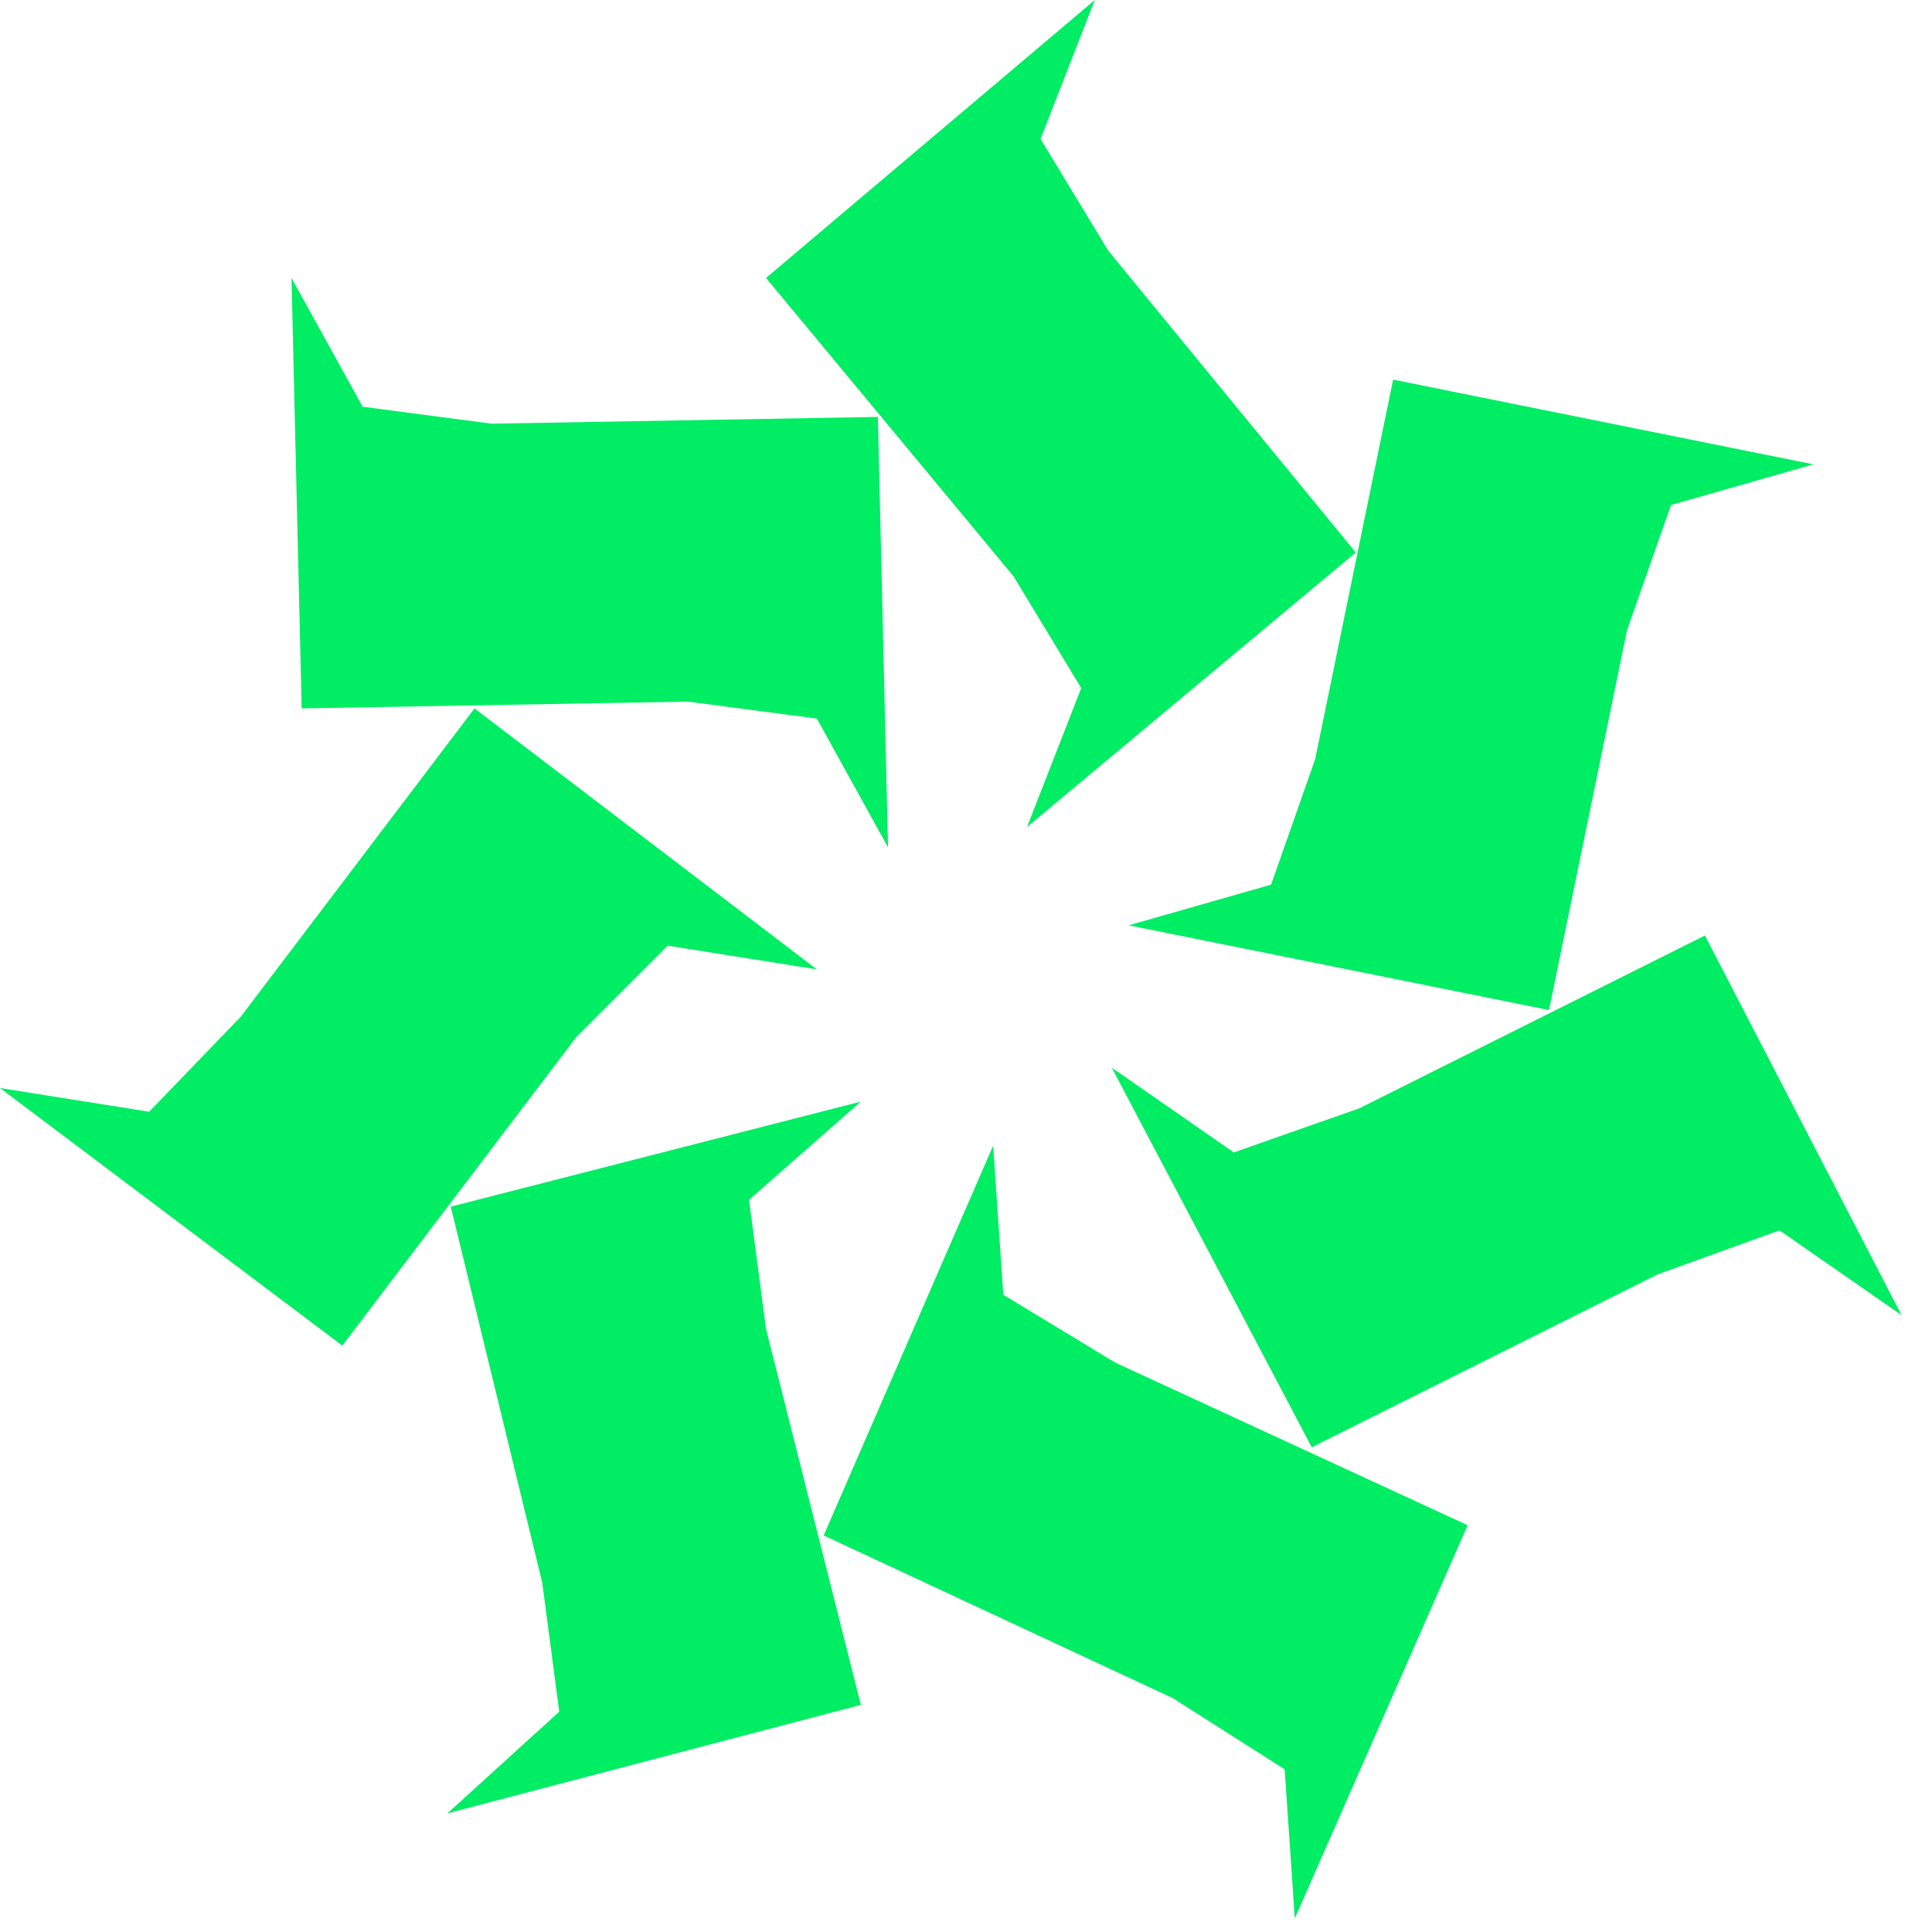
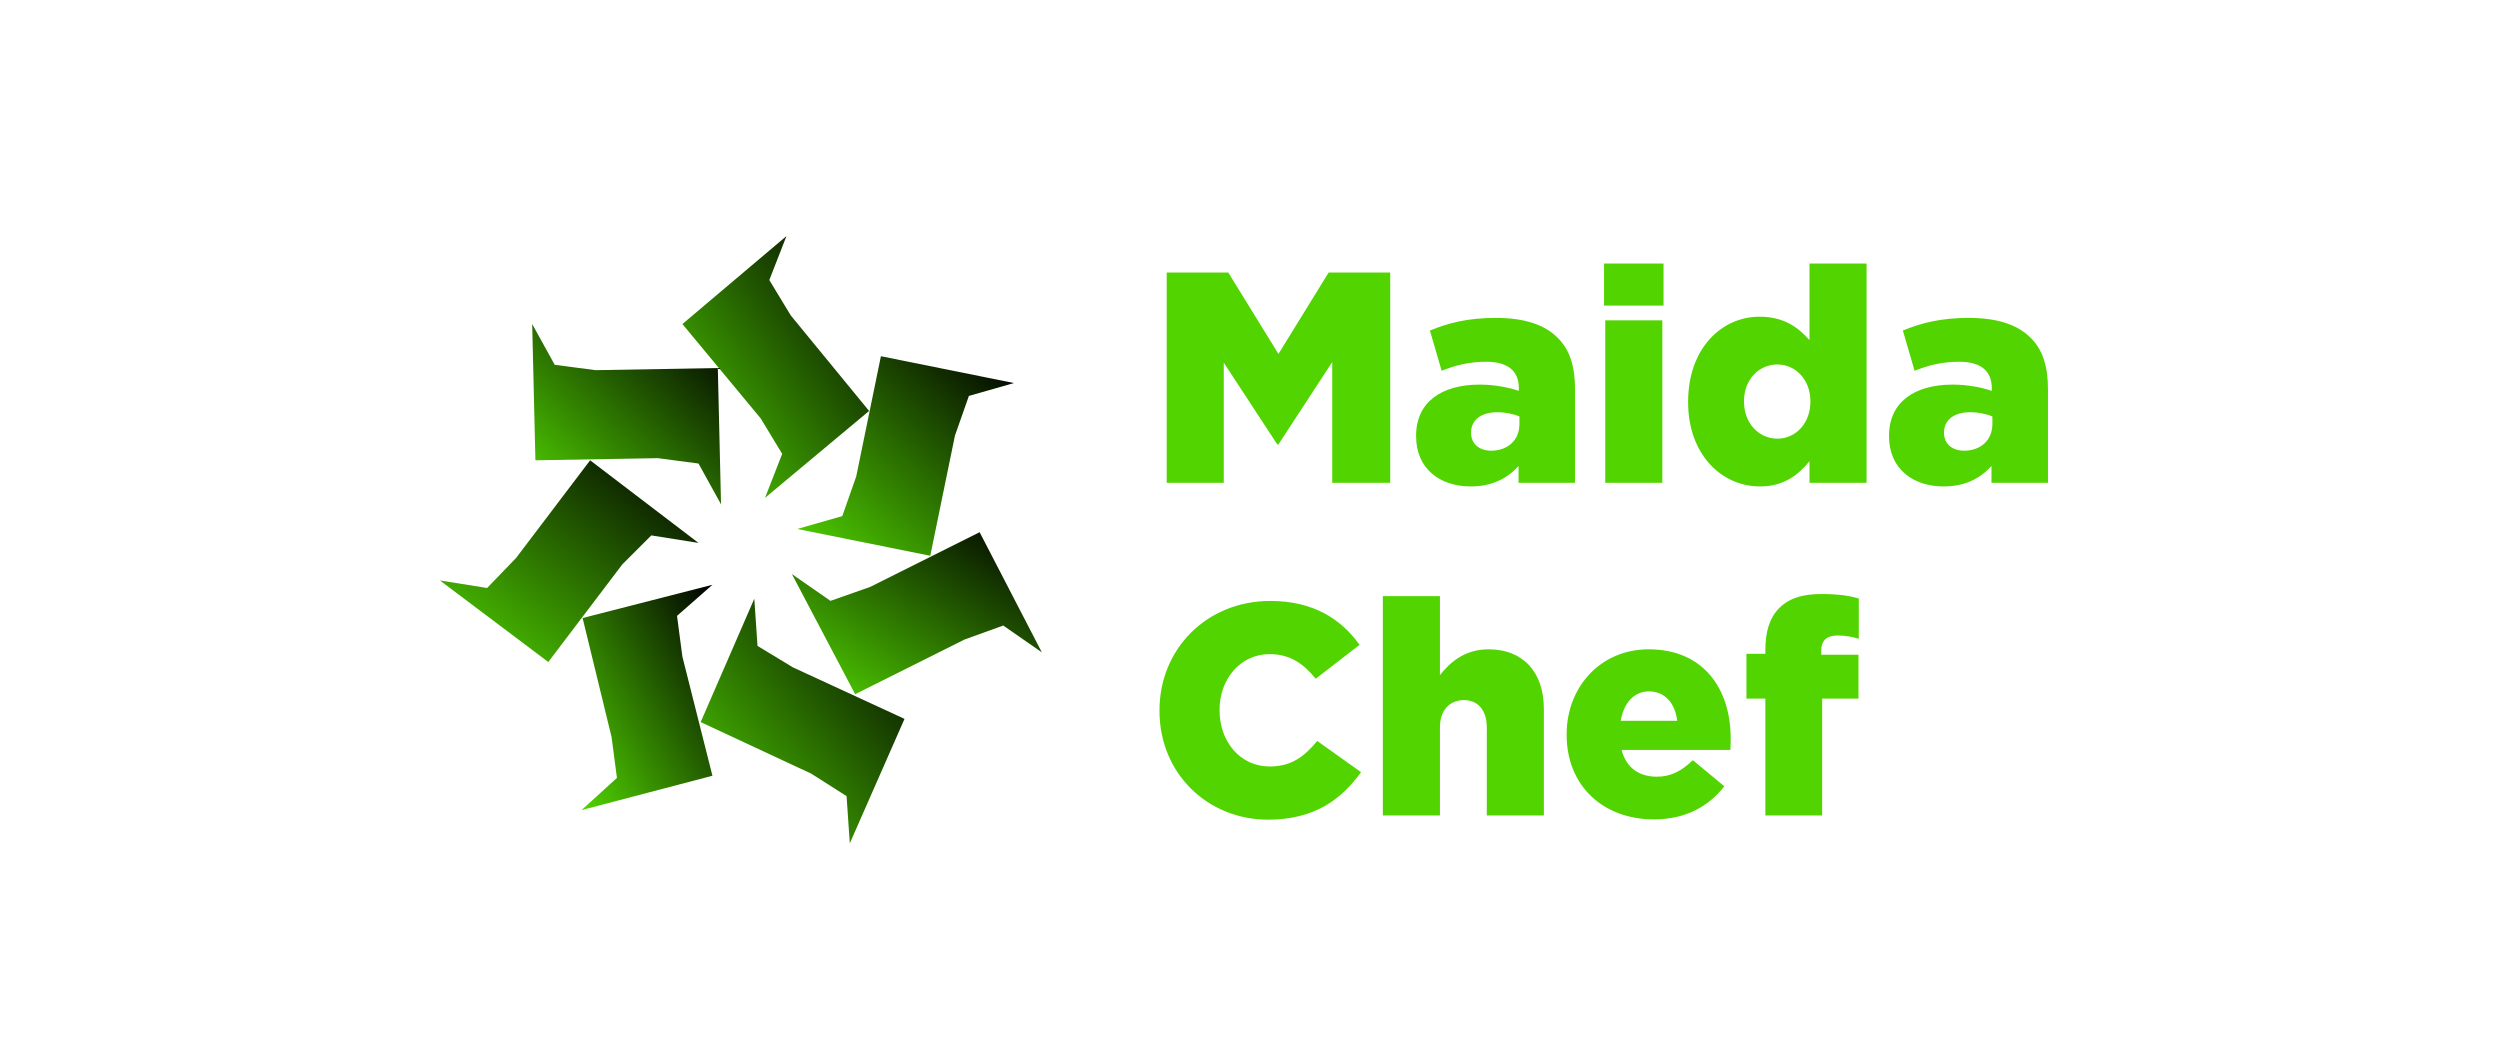
- <svg xmlns="http://www.w3.org/2000/svg" width="57" height="57" viewBox="0 0 57 57" fill="none">
-   <path d="M40 16.3L32.7 7.4L30.7 4.1L32.3 0L22.6 8.2L29.9 17L31.9 20.3L30.3 24.4L40 16.3Z" fill="url(#paint0_linear_12_111147)" />
-   <path d="M25.9 12.3L14.5 12.5L10.7 12L8.6 8.2L8.9 20.9L20.3 20.7L24.1 21.2L26.2 25L25.9 12.3Z" fill="url(#paint1_linear_12_111147)" />
-   <path d="M14 20.9L7.1 30L4.4 32.8L0 32.1L10.1 39.7L17 30.6L19.7 27.9L24.1 28.6L14 20.9Z" fill="url(#paint2_linear_12_111147)" />
-   <path d="M13.299 35.6L15.999 46.7L16.499 50.5L13.199 53.5L25.399 50.3L22.599 39.2L22.099 35.4L25.399 32.5L13.299 35.6Z" fill="url(#paint3_linear_12_111147)" />
-   <path d="M24.301 45.3L34.601 50.1L37.901 52.2L38.201 56.6L43.301 45L32.901 40.2L29.601 38.2L29.301 33.8L24.301 45.3Z" fill="url(#paint4_linear_12_111147)" />
-   <path d="M38.701 42.7L48.901 37.6L52.501 36.3L56.101 38.8L50.301 27.6L40.101 32.7L36.401 34L32.801 31.5L38.701 42.7Z" fill="url(#paint5_linear_12_111147)" />
-   <path d="M45.701 29.8L48.001 18.6L49.301 14.9L53.501 13.7L41.101 11.2L38.801 22.4L37.501 26.1L33.301 27.3L45.701 29.8Z" fill="url(#paint6_linear_12_111147)" />
+ <svg xmlns="http://www.w3.org/2000/svg" width="233" height="99" viewBox="0 0 233 99" fill="none">
+   <path d="M81 38.3L73.7 29.4L71.7 26.1L73.3 22L63.6 30.2L70.9 39L72.9 42.3L71.3 46.4L81 38.3Z" fill="url(#paint0_linear_12_111146)" />
+   <path d="M66.9 34.3L55.5 34.5L51.7 34L49.6 30.2L49.9 42.9L61.3 42.7L65.1 43.2L67.2 47L66.9 34.3Z" fill="url(#paint1_linear_12_111146)" />
+   <path d="M55 42.9L48.1 52L45.4 54.8L41 54.1L51.1 61.7L58 52.6L60.7 49.9L65.1 50.6L55 42.9Z" fill="url(#paint2_linear_12_111146)" />
+   <path d="M54.299 57.6L56.999 68.7L57.499 72.5L54.199 75.5L66.399 72.3L63.599 61.2L63.099 57.4L66.399 54.5L54.299 57.6Z" fill="url(#paint3_linear_12_111146)" />
+   <path d="M65.301 67.3L75.601 72.1L78.901 74.2L79.201 78.6L84.301 67L73.901 62.2L70.601 60.2L70.301 55.8L65.301 67.3Z" fill="url(#paint4_linear_12_111146)" />
+   <path d="M79.701 64.7L89.901 59.6L93.501 58.3L97.101 60.8L91.301 49.6L81.101 54.7L77.401 56L73.801 53.5L79.701 64.7Z" fill="url(#paint5_linear_12_111146)" />
+   <path d="M86.701 51.8L89.001 40.6L90.301 36.9L94.501 35.7L82.101 33.2L79.801 44.4L78.501 48.1L74.301 49.3L86.701 51.8Z" fill="url(#paint6_linear_12_111146)" />
+   <path d="M108.736 45V25.4H114.476L119.152 32.988L123.828 25.4H129.568V45H124.164V33.744L119.152 41.416H119.04L114.056 33.8V45H108.736ZM137.077 45.336C134.193 45.336 131.981 43.684 131.981 40.66V40.604C131.981 37.468 134.361 35.844 137.917 35.844C139.317 35.844 140.689 36.124 141.557 36.432V36.18C141.557 34.612 140.577 33.716 138.533 33.716C136.937 33.716 135.705 34.024 134.361 34.556L133.269 30.804C134.977 30.104 136.797 29.628 139.401 29.628C142.117 29.628 143.965 30.272 145.169 31.476C146.317 32.596 146.793 34.164 146.793 36.292V45H141.529V43.432C140.493 44.58 139.065 45.336 137.077 45.336ZM138.981 42.004C140.521 42.004 141.613 41.024 141.613 39.512V38.812C141.081 38.588 140.325 38.42 139.541 38.42C138.001 38.42 137.105 39.176 137.105 40.296V40.352C137.105 41.388 137.889 42.004 138.981 42.004ZM149.498 28.48V24.56H155.042V28.48H149.498ZM149.61 45V29.852H154.93V45H149.61ZM164.025 45.336C160.441 45.336 157.333 42.34 157.333 37.496V37.44C157.333 32.512 160.413 29.516 163.997 29.516C166.293 29.516 167.637 30.552 168.645 31.7V24.56H173.965V45H168.645V42.984C167.609 44.244 166.293 45.336 164.025 45.336ZM165.649 40.884C167.357 40.884 168.729 39.456 168.729 37.44V37.384C168.729 35.396 167.357 33.968 165.649 33.968C163.941 33.968 162.541 35.368 162.541 37.384V37.44C162.541 39.456 163.941 40.884 165.649 40.884ZM181.155 45.336C178.271 45.336 176.059 43.684 176.059 40.66V40.604C176.059 37.468 178.439 35.844 181.995 35.844C183.395 35.844 184.767 36.124 185.635 36.432V36.18C185.635 34.612 184.655 33.716 182.611 33.716C181.015 33.716 179.783 34.024 178.439 34.556L177.347 30.804C179.055 30.104 180.875 29.628 183.479 29.628C186.195 29.628 188.043 30.272 189.247 31.476C190.395 32.596 190.871 34.164 190.871 36.292V45H185.607V43.432C184.571 44.58 183.143 45.336 181.155 45.336ZM183.059 42.004C184.599 42.004 185.691 41.024 185.691 39.512V38.812C185.159 38.588 184.403 38.42 183.619 38.42C182.079 38.42 181.183 39.176 181.183 40.296V40.352C181.183 41.388 181.967 42.004 183.059 42.004ZM118.172 76.392C112.572 76.392 108.064 72.108 108.064 66.256V66.2C108.064 60.488 112.46 56.008 118.396 56.008C122.4 56.008 124.976 57.688 126.712 60.096L122.624 63.26C121.504 61.86 120.216 60.964 118.34 60.964C115.596 60.964 113.664 63.288 113.664 66.144V66.2C113.664 69.14 115.596 71.436 118.34 71.436C120.384 71.436 121.588 70.484 122.764 69.056L126.852 71.968C125.004 74.516 122.512 76.392 118.172 76.392ZM128.881 76V55.56H134.201V62.924C135.181 61.664 136.581 60.516 138.737 60.516C141.957 60.516 143.889 62.644 143.889 66.088V76H138.569V67.796C138.569 66.144 137.701 65.248 136.441 65.248C135.153 65.248 134.201 66.144 134.201 67.796V76H128.881ZM154.131 76.364C149.371 76.364 146.011 73.2 146.011 68.496V68.44C146.011 64.016 149.175 60.516 153.655 60.516C158.891 60.516 161.299 64.352 161.299 68.804C161.299 69.14 161.299 69.532 161.271 69.896H151.135C151.555 71.548 152.759 72.388 154.411 72.388C155.671 72.388 156.679 71.912 157.771 70.848L160.711 73.284C159.255 75.132 157.155 76.364 154.131 76.364ZM151.051 67.18H156.315C156.119 65.5 155.139 64.436 153.683 64.436C152.283 64.436 151.331 65.528 151.051 67.18ZM164.532 76V65.108H162.768V60.936H164.532V60.6C164.532 58.864 164.924 57.576 165.82 56.68C166.744 55.756 167.976 55.364 169.768 55.364C171.392 55.364 172.4 55.532 173.24 55.784V59.536C172.624 59.34 172.008 59.228 171.252 59.228C170.272 59.228 169.74 59.676 169.74 60.656V61.02H173.212V65.108H169.824V76H164.532Z" fill="#51D400" />
  <defs>
-     <linearGradient id="paint0_linear_12_111147" x1="39.968" y1="0.134" x2="17.123" y2="16.564" gradientUnits="userSpaceOnUse">
-       <stop offset="1" stop-color="#00ED64" />
+     <linearGradient id="paint0_linear_12_111146" x1="80.968" y1="22.134" x2="58.123" y2="38.564" gradientUnits="userSpaceOnUse">
+       <stop />
+       <stop offset="1" stop-color="#51D400" />
    </linearGradient>
-     <linearGradient id="paint1_linear_12_111147" x1="26.168" y1="8.292" x2="9.601" y2="25.796" gradientUnits="userSpaceOnUse">
-       <stop offset="1" stop-color="#00ED64" />
+     <linearGradient id="paint1_linear_12_111146" x1="67.168" y1="30.293" x2="50.601" y2="47.796" gradientUnits="userSpaceOnUse">
+       <stop />
+       <stop offset="1" stop-color="#51D400" />
    </linearGradient>
-     <linearGradient id="paint2_linear_12_111147" x1="24.057" y1="21.003" x2="6.086" y2="44.237" gradientUnits="userSpaceOnUse">
-       <stop offset="1" stop-color="#00ED64" />
+     <linearGradient id="paint2_linear_12_111146" x1="65.057" y1="43.003" x2="47.086" y2="66.237" gradientUnits="userSpaceOnUse">
+       <stop />
+       <stop offset="1" stop-color="#51D400" />
    </linearGradient>
-     <linearGradient id="paint3_linear_12_111147" x1="25.377" y1="32.616" x2="7.285" y2="43.216" gradientUnits="userSpaceOnUse">
-       <stop offset="1" stop-color="#00ED64" />
+     <linearGradient id="paint3_linear_12_111146" x1="66.377" y1="54.616" x2="48.285" y2="65.216" gradientUnits="userSpaceOnUse">
+       <stop />
+       <stop offset="1" stop-color="#51D400" />
    </linearGradient>
-     <linearGradient id="paint4_linear_12_111147" x1="43.267" y1="33.926" x2="21.085" y2="52.567" gradientUnits="userSpaceOnUse">
-       <stop offset="1" stop-color="#00ED64" />
+     <linearGradient id="paint4_linear_12_111146" x1="84.267" y1="55.926" x2="62.085" y2="74.567" gradientUnits="userSpaceOnUse">
+       <stop />
+       <stop offset="1" stop-color="#51D400" />
    </linearGradient>
-     <linearGradient id="paint5_linear_12_111147" x1="56.059" y1="27.683" x2="42.494" y2="48.792" gradientUnits="userSpaceOnUse">
-       <stop offset="1" stop-color="#00ED64" />
+     <linearGradient id="paint5_linear_12_111146" x1="97.059" y1="49.683" x2="83.494" y2="70.792" gradientUnits="userSpaceOnUse">
+       <stop />
+       <stop offset="1" stop-color="#51D400" />
    </linearGradient>
-     <linearGradient id="paint6_linear_12_111147" x1="53.465" y1="11.302" x2="35.171" y2="31.339" gradientUnits="userSpaceOnUse">
-       <stop offset="1" stop-color="#00ED64" />
+     <linearGradient id="paint6_linear_12_111146" x1="94.465" y1="33.302" x2="76.171" y2="53.339" gradientUnits="userSpaceOnUse">
+       <stop />
+       <stop offset="1" stop-color="#51D400" />
    </linearGradient>
  </defs>
</svg>
